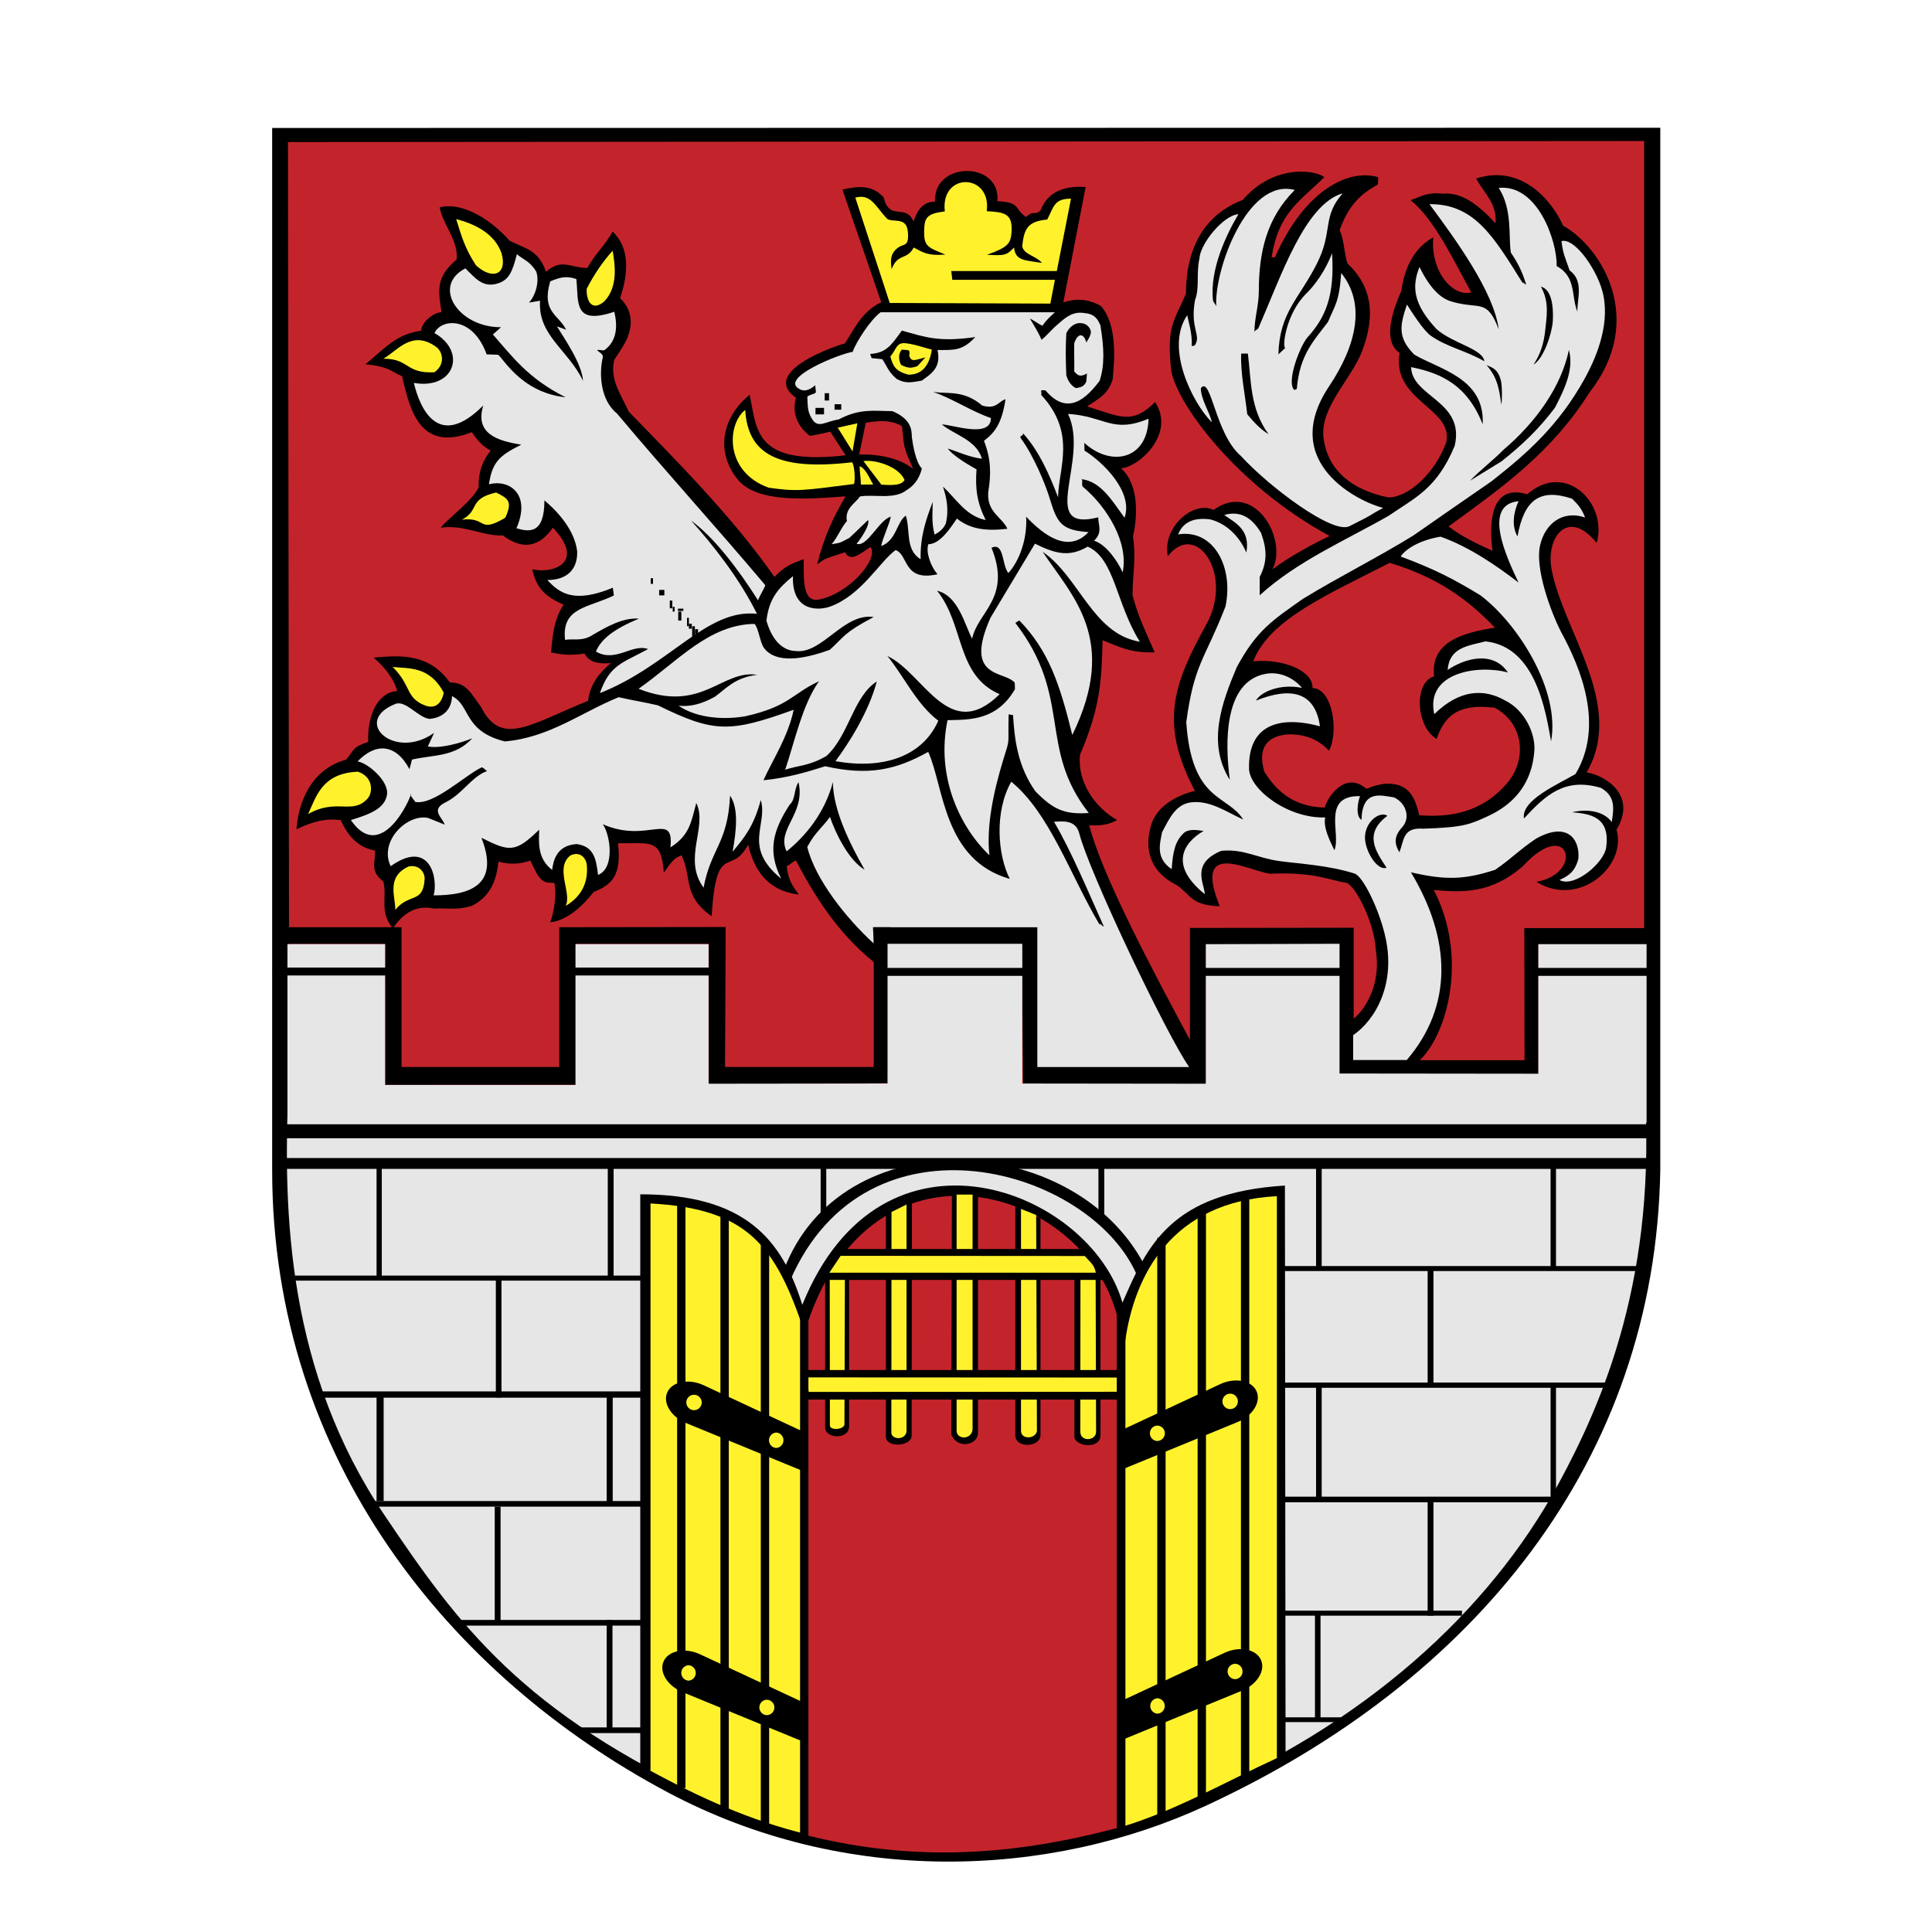
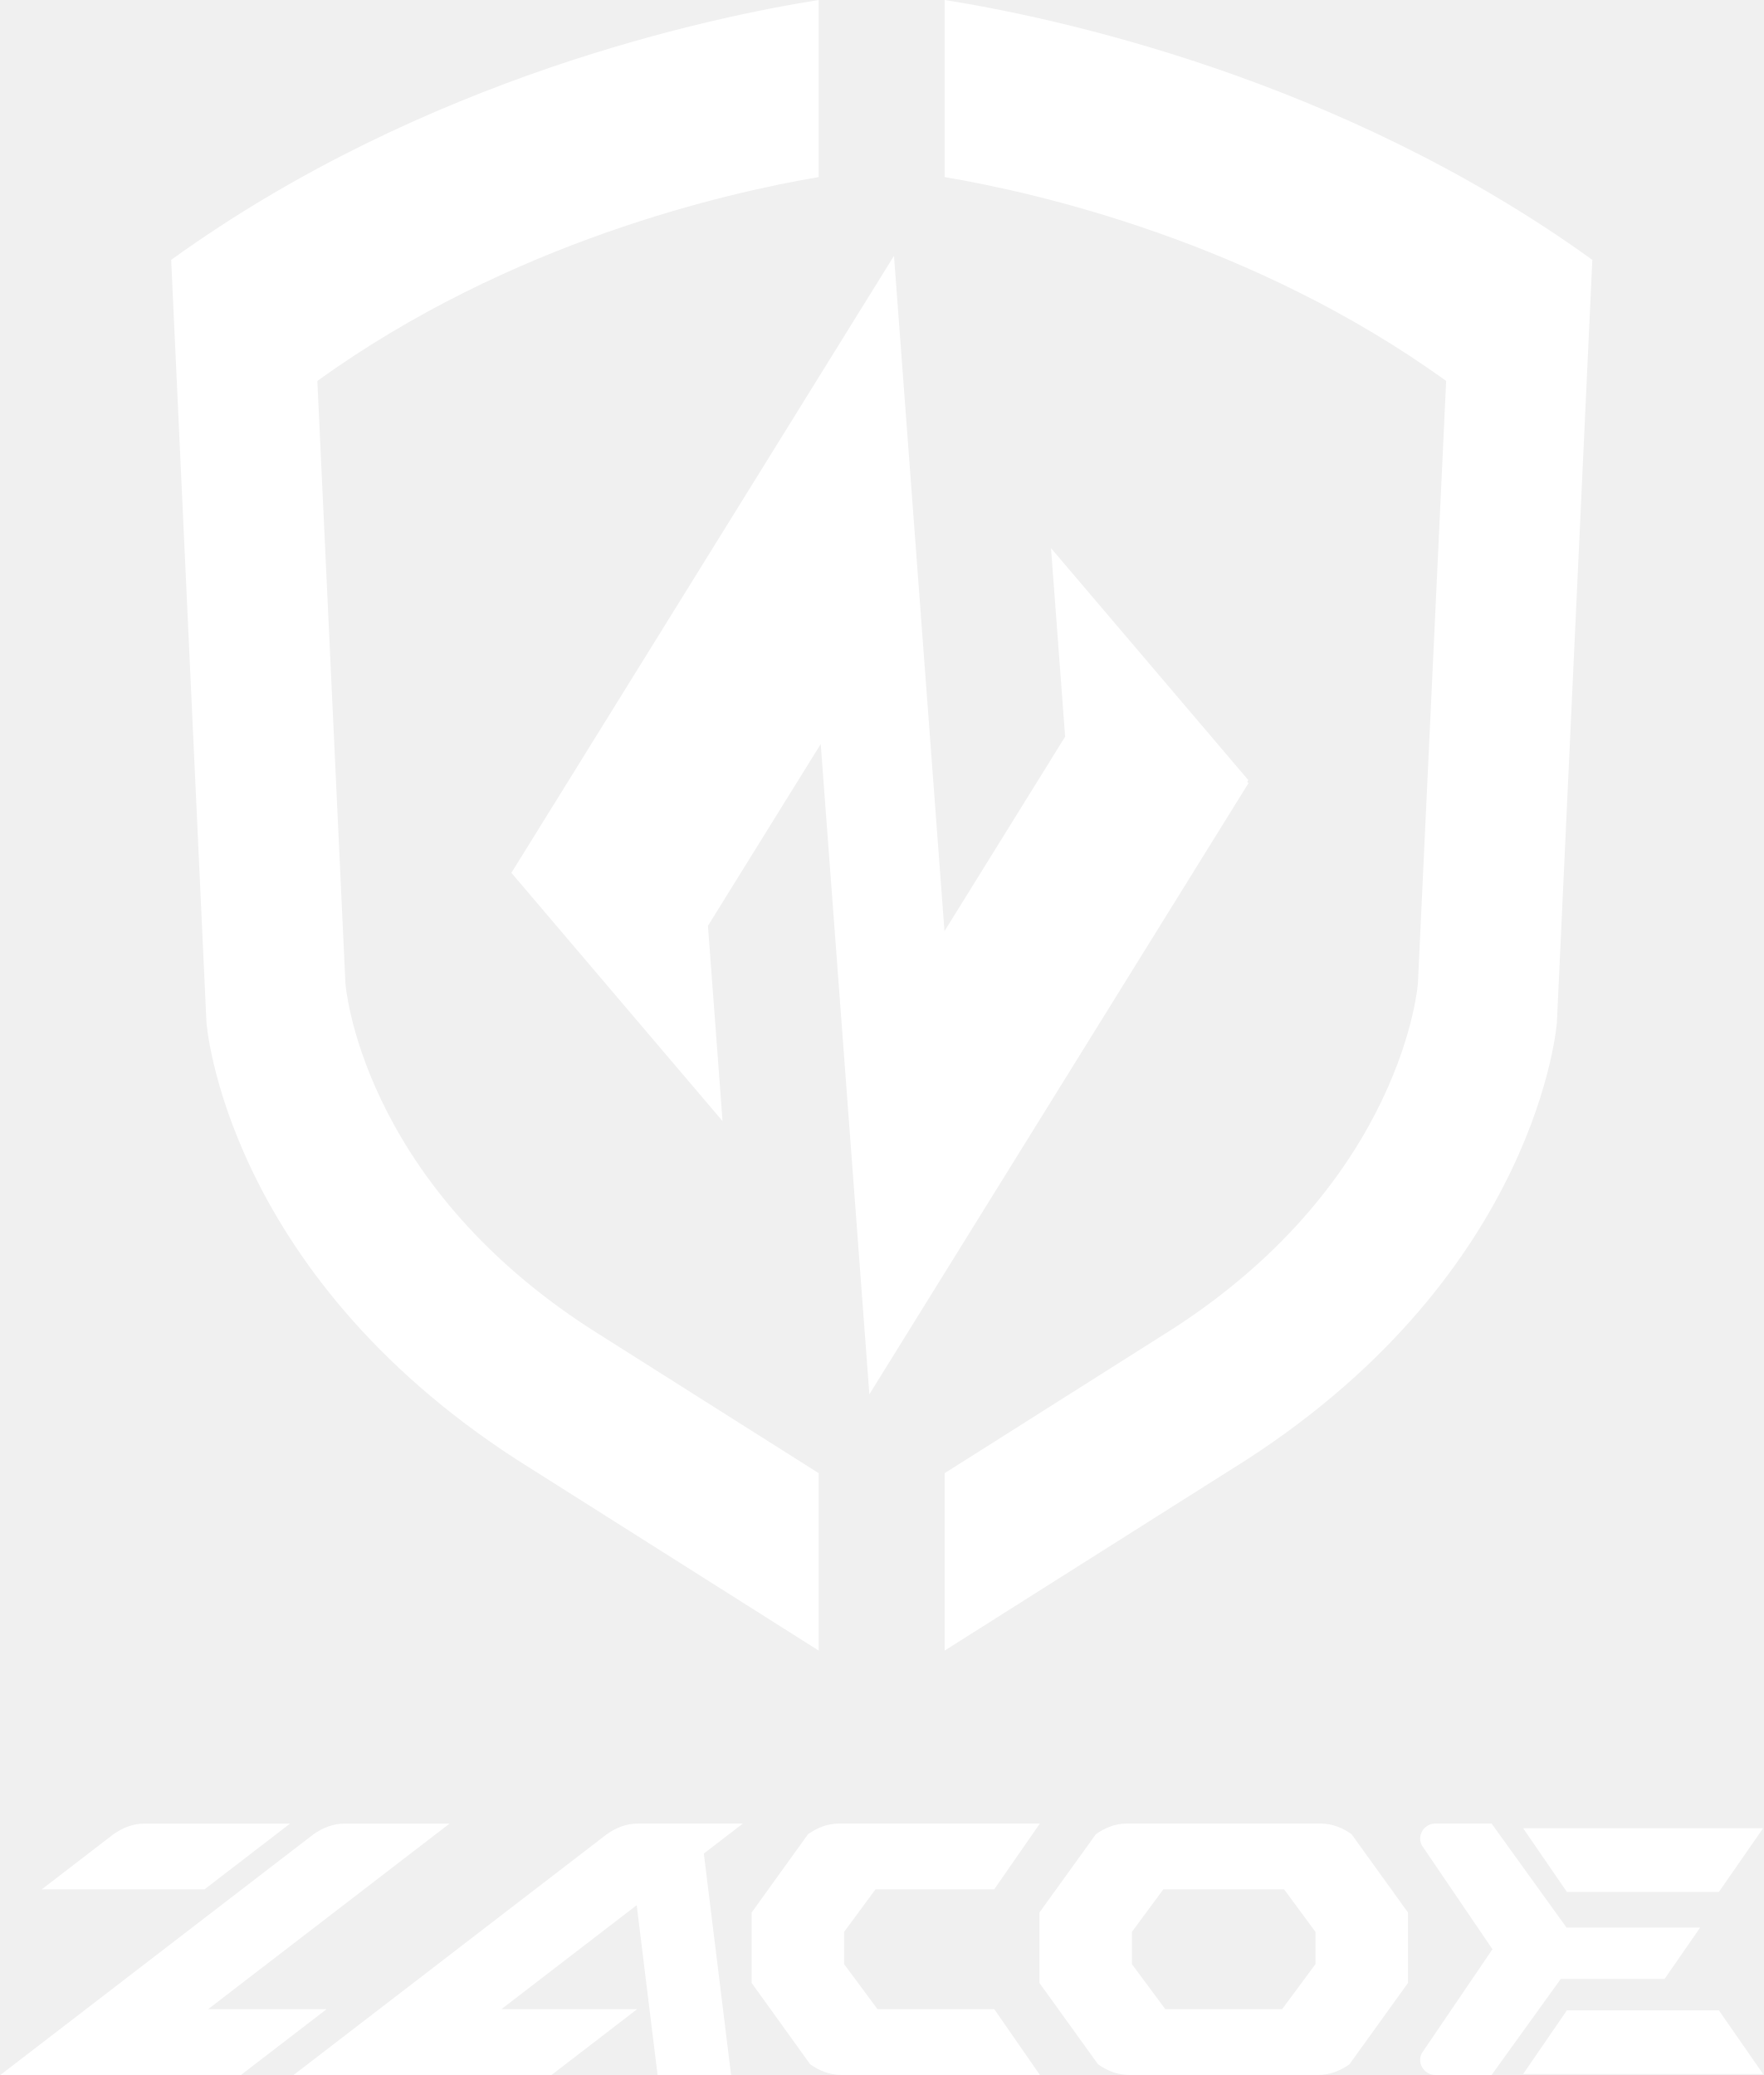
- <svg xmlns="http://www.w3.org/2000/svg" width="2500" height="2500" viewBox="0 0 192.756 192.756">
-   <g fill-rule="evenodd" clip-rule="evenodd">
-     <path fill="#fff" d="M0 0h192.756v192.756H0V0z" />
-     <path d="M27.153 12.768v103.95c0 29.071 17.939 50.652 39.457 62.098 17.71 9.428 38.063 8.554 53.629 1.374 26.783-12.361 44.93-34.4 45.409-63.472V12.747l-138.495.021z" />
-     <path fill="#c3242b" d="M28.734 14.172l.121 94.043 135.18.082V14.069l-135.301.103z" />
-     <path d="M28.797 108.33c-.624 12.973-.021 28.588 9.552 42.821 7.388 10.984 13.714 19.706 32.964 28.532 11.529 5.293 29.987 6.96 47.344-.246 17.356-7.207 29.905-18.646 36.814-31.363 4.412-8.116 9.989-20.881 8.553-40.095l-135.227.351z" fill="#e6e6e7" />
-     <path d="M36.454 36.351c2.352-1.977 3.08-2.935 5.577-3.372 0-.749 1.124-1.79 2.018-1.831-.27-1.936-.707-3.413 1.499-5.245.25-1.831-1.394-3.538-1.686-5.223 2.477-.583 5.328 1.457 6.972 3.33 1.603.832 2.851.874 3.642 3.1 1.623-1.374 2.373-.375 4.141-.375.666-1.332 1.811-2.289 2.497-3.642 2.123 2.019 1.249 5.161.749 6.659 1.25 1.145 1.25 2.643.75 3.912-.416.937-.75 1.332-1.332 2.248-.438 1.936.582 3.288 1.457 5.161 4.89 5.036 10.405 10.572 14.526 16.482 1.145-1.145 1.645-1.27 2.914-1.769.062 1.311-.292 4.37 1.498 4.037 3.039-.583 6.015-4.037 5.182-5.245-.999.624-2.019 1.582-2.539.521-2.143.687-1.956.604-2.788 1.207.646-2.643 1.581-4.662 2.83-6.784-3.913.291-8.845.666-10.76-1.686-2.247-2.768-1.561-6.202 1.187-8.449.749 3.329.354 6.951 9.011 6.097 2.726-.353 5.536-.104 7.304 1.291-.915-2.081-.915-2.04-1.103-4.246-2.247-1.395-5.827.458-9.198.958-1.146-.874-1.832-2.165-1.395-3.809-4.079-2.893 5.91-5.785 4.87-5.39.999-1.499 1.644-3.143 3.642-4.142l-3.871-11.238c1.249-.25 2.872-.625 4.121.791.583 2.435 2.165.541 2.976 2.393.437-1.27 1.02-1.977 2.144-1.977-.188-4.079 6.597-4.058 6.222-.042 2.353.104 1.645.749 2.852 1.581.833-.77.812-.062 1.457-.665.79-2.082 2.727-2.456 4.495-2.331l-2.228 11.508c1.562-.499 2.727-.208 3.746.354 1.624 1.873 1.373 5.14 1.187 7.284-.438 1.54-1.457 1.998-2.56 2.748 3.267.999 4.475 1.873 6.784-.438 2.123 3.247-1.79 6.597-3.413 6.597 1.874 1.644 1.644 4.932 1.207 6.805.333 2.311-.041 3.621-.041 5.889.582 2.186 1.248 3.456 2.205 5.682-2.497.063-3.434-.541-5.202-1.207-.083 4.058-.229 6.701-2.247 11.425-.291 2.664 1.456 5.244 3.704 6.514-.771.437-1.603.583-2.789.521 1.29 4.973 6.14 14.129 10.052 21.414V92.581l16.336-.021v9.074c1.499-1.249 2.706-3.851 2.207-6.868-.126-2.643-1.957-6.306-2.915-6.68-1.685-.25-3.121-1.103-7.596-.916-1.956-.146-7.845-3.663-5.057 3.246-2.83-.104-2.81-1.04-4.224-2.06-.292-.208-3.872-1.603-2.644-5.973.562-2.039 2.768-3.101 4.391-3.475-3.601-6.785-2.122-10.676 1.124-16.586 2.789-4.994-.999-10.488-3.829-6.826-.583-2.934 2.622-5.598 4.557-4.62 4.226-2.996 7.451 3.121 5.869 5.931 1.499-1.145 4.183-2.623 5.724-3.33-9.531-5.161-15.546-13.61-15.838-16.732-.395-4.1.209-4.536 1.498-7.429 0-5.911 3.019-8.366 5.661-9.365 3.247-3.767 7.513-2.893 8.137-2.269-2.456 2.435-4.558 3.496-5.265 8.054.104-.188.292.063.375-.125 2.934-6.618 7.305-8.824 10.28-7.929l-.042.729c-2.164 1.166-3.08 2.56-3.809 4.537.438.978.438 2.248.771 3.33 2.061 1.936 3.143 4.683 1.311 9.136-1.353 2.935-4.161 5.474-3.662 8.512s2.789 4.954 6.431 5.703c1.998 0 4.641-2.373 5.785-5.515.728-3.413-5.473-4.1-4.661-8.907-1.873-1.269-.479-4.682.187-6.222.25-1.895 1.062-4.163 3.185-5.308-.333 3.33 1.914 5.994 3.787 5.494-1.77-3.184-3.684-7.304-6.056-9.198 1.165-.416 1.706-.832 3.267-.645 1.832-.187 3.56 1.165 5.203 2.955.187-1.935-1.104-2.955-1.936-4.474 4.642-1.498 7.659 2.393 8.679 4.703 3.892 2.185 8.262 9.407 2.685 16.566-3.829 6.076-8.657 9.468-14.11 13.443 1.124.874 2.394 1.54 4.392 2.435-.333-2.206-.438-6.826 3.454-5.64 3.85-3.371 8.054.937 6.931 4.849-2.872-3.538-5.058-.541-4.517 2.539 1.104 6.222 7.409 13.59 3.518 20.353 2.06.375 4.994 2.373 2.976 5.723 1.062 3.642-3.746 7.825-7.991 5.203 4.828-.854 3.226-6.556-1.332-1.582-3.184 2.789-6.076 2.643-8.907 2.393 3.393 6.555 1.457 14.214-1.394 16.981h10.446l-.021-13.173h12.528v1.644h-11.113v14.047h-19.874V94.246h-13.298v13.922l-18.251.063-.125-13.985H88.792l-.187 2.81c-4.183-2.893-6.826-6.68-9.198-11.217-.77.416-.166.166-.916.583.146 1.478.75 2.185 1.207 2.83-3.226-.395-4.474-2.56-5.057-4.974-1.748 3.247-3.163-.479-3.642 7.138-2.934-2.081-1.915-3.808-2.997-6.076-.895.291-1.187.957-1.769 1.727-.271-3.475-1.312-2.893-4.578-2.934.374 3.142-.562 4.142-2.415 4.849-1.124 1.436-2.685 2.872-4.35 3.038.375-.937.666-2.768.417-3.933-1.249 0-1.437-.187-2.394-2.227-.978.333-1.977.437-3.184.104-.167 1.582-.625 3.392-2.643 4.412-1.664.478-2.414.187-3.746.271-1.79-.375-3.101.416-4.141 1.977-1.395-1.644-.542-3.101-.958-4.683-1.395-1.061-.749-1.914-.833-3.08-1.645-.312-2.643-1.353-3.413-3.038-1.478-.188-2.727.104-4.412.916.125-2.019 1.061-5.89 4.953-6.951.916-1.103.582-1.207 2.206-1.769-.125-2.519.895-4.953 2.893-5.078-.395-1.353-1.311-2.414-2.351-3.33 2.747-.25 5.514-.416 7.596 2.477 1.686 0 2.102 1.103 3.122 2.456 1.998 4.038 5.036 1.644 10.676-.625.188-1.748 1.249-2.892 2.269-3.766-1.644.146-2.269-.292-2.643-.957-.978.188-2.019.188-3.33-.104.167-1.602.25-3.225 1.25-4.765-2.103-.917-2.748-1.894-3.122-3.538 2.019.5 5.39-.625 2.06-4.141-2.019 2.893-4.183 1.352-4.995.77-1.977.104-3.808-1.103-6.201-.77.999-1.187 2.934-2.456 3.788-3.996-.042-1.645.437-2.747 1.207-3.704-.77-.375-1.353-1.02-1.873-1.832-5.057 1.977-6.16-1.936-6.971-5.598-.916-.293-1.166-.959-3.663-1.167z" />
-     <path d="M75.523 61.24c-1.748-3.517-4.308-6.784-6.576-9.302 2.268 1.644 4.682 4.807 6.68 7.95.167-.458.562-1.041.729-1.499-4.766-5.661-10.031-11.447-14.776-17.107-1.686-1.353-1.831-3.996-1.436-5.64.062-.291-.354-.5-.562-.687.125-.146.624.104.749-.042 1.291-.957 1.27-2.497.958-3.809-4.142 1.395-3.538-.999-3.788-3.267-1.061-.354-1.644-.146-2.601.229-.916 3.08.853 3.33 1.581 4.828l-.916-.333c.666 1.103 2.497 3.704 2.602 5.432-1.499-3.122-4.516-4.516-4.287-7.991l-1.103.188c.645-.687 1.062-2.082.729-3.08-.625-1.062-1.312-1.207-1.936-1.749-.458 1.811-.812 2.539-1.832 2.893-1.582.541-2.352-.562-3.309-1.478-3.413 1.77-.666 5.911 3.559 5.869l-.812.729c1.915 2.164 3.497 4.391 7.263 6.264-4.62-.479-6.41-4.245-6.784-4.245l-1.103-.041c-1.395-3.851-4.537-3.58-5.203-2.123 3.268 1.873 1.978 5.681-2.06 4.974.645 2.684 2.497 6.701 6.93 2.247-.874 2.81 1.395 3.539 3.788 3.913-2.206 1.103-2.893 1.748-3.226 3.954 1.977-.52 4.245.916 2.747 4.392 1.29.375 2.789.583 2.789-2.789 1.499 1.269 3.017 3.059 3.267 5.077.063 1.624-.832 2.872-2.976 2.872 1.249 1.353 2.685 2.352 6.535.771l.104.77c-2.56 1.249-5.244 1.166-4.87 4.433.873-.167 1.707.208 2.83-.541 1.228-.708 2.914-1.706 4.537-1.581-2.456 1.02-3.788 2.039-4.287 3.287 1.977 1.145 3.62-.832 5.202-.25-2.56 1.395-3.809 1.54-4.807 4.392 6.972-2.749 10.635-8.451 15.671-7.91z" fill="#e6e6e7" />
-     <path d="M38.247 35.788c1.374-.749 2.831-2.955 5.286-1.165.583.416.978 1.665-.188 2.518-2.933.146-2.455-1.353-5.098-1.353zM39.178 66.54c1.553.19 3.661-.144 5.095 2.573-.255 1.25-1.001 1.612-1.879 1.265-1.944-.752-1.343-1.984-3.216-3.838zM30.743 81.218c.848-1.873 1.441-4.071 4.958-4.226 1.528.483 1.537 2.058.966 2.688-1.503 1.651-3.085-.078-5.924 1.538zM39.435 90.772c.048-1.232-.963-3.28 1.337-4.324 1.095-.233 1.641.656 1.593 1.281-.163 2.454-1.499 1.326-2.93 3.043zM56.439 90.381c.638-1.307-1.121-3.79.47-5.034 1.015-.474 1.581.327 1.639.957.147 1.654-.449 3.093-2.109 4.077zM46.083 51.845c2.581-.292 1.561 1.436 4.329-.188.771-1.665.25-1.936-.915-2.518-2.83.646-1.602 1.79-3.414 2.706zM45.513 21.859c1.564.41 3.772 1.28 4.517 3.386.628 2.097-.853 2.77-2.539 1.23-1.142-1.736-1.476-3.016-1.978-4.616zM61.124 25.016c.199 1.209.626 3.586-.865 5.084-1.237 1.018-1.771-.12-1.728-1.278.733-1.453 1.702-2.841 2.593-3.806z" fill="#fff22d" />
-     <path d="M105.249 31.155H87.852c-1.041.791-2.414 2.935-2.789 3.954-1.186.146-7.616 2.685-5.181 3.767.52.229 1.061-.104 1.457-.438 0 .208.062.479.062.708-.167.208-.687.229-.854.437.042.666-.021 1.436.416 2.123.625 1.145 1.353.333 2.706.146 2.144-1.145 3.621-.833 5.369-.833 1.749.75 1.936 1.706 1.936 2.581.083.666.375 2.518.999 3.143-.25 1.082-.874 1.769-1.498 2.143-1.249.999-3.268.396-4.683.646-.457.708-1.54 1.186-1.29 2.456-.499.5-1.04 1.811-1.54 2.31.916-.146.77-.104 1.769-.625.687-.624 1.208-1.165 1.873-1.79.229.5-.77 1.935-1.144 2.373 1.061.375 2.248-2.394 3.413-2.706-.125.749-.833 2.164-.957 2.934 1.54-.583 1.54-2.414 2.456-3.038.479 1.457-.083 3.392 1.478 4.35-.042-2.165.458-3.767 1.208-5.723 0 .895-.146 2.06.187 3.268.583-.333.874-.583 1.124-1.124.333-1.478.042-2.643-.291-3.663 1.29 1.166 2.269 2.935 4.266 3.33-.853-1.686-1.061-3.122-.916-5.057-1.248-.687-2.497-1.519-2.871-2.082.916.292 2.227.895 3.413 1.02-.562-1.893-2.747-2.372-3.996-3.413.895-.042 4.89 1.457 4.89-.645-1.873-.625-3.892-1.978-5.764-2.602 1.582.208 3.08-.188 4.89 1.353 1.436.437 1.665-.458 2.331-.624-.375 2.456-1.083 3.33-2.144 4.141.687 1.832.729 3.205.416 5.161-.125 1.998 1.373 2.435 1.915 3.621-2.144.25-3.705.042-5.036-1.02-.583.832-1.645 2.56-2.852 2.56-.271.833.25 2.227.916 2.997-3.455.77-2.872-1.957-4.183-2.415-1.582 1.145-3.413 4.516-6.535 5.64-1.165.416-3.829.52-3.705-3.039-1.436 1.187-2.393 2.206-2.643 4.454.562 1.957 1.623 2.997 2.934 3.018 2.643.312 4.766-3.829 7.763-3.392-2.997 1.582-2.935 1.957-4.37 3.267-4.433 1.624-5.994.625-6.577-.187-.416-.583-.5-1.873-.937-2.394-4.578.063-7.679 3.747-11.571 6.473 6.306 2.497 8.283-1.935 11.841-1.394-2.268.27-3.142 1.415-4.224 2.185-1.27.708-2.477 1.041-3.622.895 1.499 1.062 3.996 1.499 6.639 1.062 4.433-.999 4.661-2.248 7.366-3.497-1.623 2.269-2.414 5.932-3.37 8.824 1.373-.458 2.372-.354 4.12-1.374 2.268-2.102 2.643-5.889 5.015-7.429-.812 3.059-2.789 6.159-4.121 7.95 4.995.895 8.761-.625 10.26-4.038-2.144-1.603-3.476-4.495-5.078-6.451 3.641 1.706 6.139 8.803 11.196 3.808-4.37-1.894-3.496-6.93-6.243-10.322 2.123.5 2.747 3.372 3.496 4.787.583-2.727 3.954-4.059 1.936-9.073 1.29-.604 1.02 1.769 1.686 2.518 1.124-1.249 1.894-3.434 1.77-5.619 1.747 1.832 4.183 3.704 6.222 1.54-2.519-.187-3.08-.77-3.767-3.039-.52-1.79-1.769-4.682-2.976-6.306-.229-.312.332-.229.187-.541 1.645 1.79 2.706 4.288 3.518 6.41.042-2.892 1.873-6.389-1.686-10.218.125-.312-.271-.562.438-.437 2.247 2.643 4.141.687 5.39-.958.52-1.561.457-3.267.083-5.536-.229-.541-.521-1.145-1.581-1.228-1.062-.188-1.77.312-2.582 1.041-.623.499-1.081 1.103-1.705 1.623-.375-.853-.771-1.436-1.166-2.123.333.166.915.562 1.249.729.331-.521.788-.937 1.246-1.353z" fill="#e6e6e7" />
-     <path d="M86.817 35.314c1.623-.104 2.101-.874 3.163-2.331 2.372.666 3.705 1.166 7.325.645-1.291 1.395-2.123 1.291-3.767 1.291.375 1.748-.583 2.351-1.582 3.059-1.082.187-1.644.312-2.518-.188-.874-.77-.958-1.311-1.415-1.956l-1.062-.104-.144-.416z" />
-     <path d="M88.831 35.57c.604-.708.582-1.394 1.457-1.332.916.083 1.852.437 2.685.646-.209 1.269-.75 2.497-2.331 2.497-1.354-.333-1.561-.937-1.811-1.811z" fill="#fff22d" />
-     <path d="M89.97 34.886c.812.062.812-.041.749.646.25.625.583.375 1.603.125l-.792.875c-.437.125-.812.312-1.623-.125.001-.002-.499-.834.063-1.521z" />
-     <path d="M85.335 19.718l3.434 10.509 16.024.063.458-2.373H95.013l-.104-.874h10.53l1.415-7.222c-1.706 0-1.706.812-2.372 2.081-1.873.188-2.311.812-2.497 2.685.187.833 1.353.916 1.977 1.645-1.748-.292-2.643-.188-2.789-1.54-.77.812-.978.812-2.705.728 2.081-.75 2.372-1.082 2.456-2.289.124-1.873-.771-1.956-2.477-2.061.499-3.808-4.641-3.933-4.183.021-1.853.229-2.04.646-2.061 1.998-.021 1.519.396 1.603 2.123 2.31-1.873.146-2.31-.271-3.164-.707-.687 1.312-1.581.52-2.205 2.164-.104-.812-.188-1.561.666-2.164.541-.396 1.083-.042.958-1.54-.125-1.562-1.436-.917-2.061-1.312-1.166-1.206-1.603-2.559-3.185-2.122zM74.349 40.899c.271 4.349 3.122 6.098 10.676 5.223.25.458.312 1.707.187 2.164-5.202.666-5.64.771-8.511.375-4.433-1.581-4.183-6.326-2.352-7.762zM85.766 46.51c0 .562.125 1.249.125 1.832h1.228c-.375-.625-.728-1.583-1.353-1.832z" fill="#fff22d" />
-     <path d="M80.995 43.405l5.494-1.768-.77 3.725-1.248.229-1.686-2.602-1.79.416z" />
-     <path fill="#fff22d" d="M83.581 42.669l1.956-.437-.478 2.81-1.478-2.373z" />
-     <path d="M125.592 29.089c0 1.395-.437 2.643-.437 4.038.083-.25.312-.187.416-.437 2.269-5.202 4.62-12.299 8.387-13.402-2.081 2.373-.937 3.767-2.56 6.992-1.79 3.559-3.746 4.87-3.851 9.074l.688-.646c-.333 0 .042-3.413 2.102-5.431 1.374-1.353 2.227-3.101 2.56-4.017.291 4.35-.707 6.472-2.455 8.408-.708.811-2.144 4.412-1.312 5.244l.25-.104c.291-3.454 1.706-4.807 3.122-6.7.686-1.686 1.103-1.916 1.311-4.87 2.477 3.08 1.52 7.222-1.207 11.3-5.141 7.7 3.162 11.612 5.39 12.133-1.436.77-.77.541-3.371 1.832-1.686.833-8.075-3.996-10.822-7.014-2.58-2.206-2.976-8.074-3.995-6.763 0 1.124.895 2.414 1.104 3.413-1.957-1.956-4.704-7.472-2.456-10.696 0 .27.541 1.79.437 3.08l.292-.042c.729-1.061-.479-1.602.041-4.536.479-1.249.104-2.56.438-4.141.083-1.499 2.394-4.329 3.892-4.434-1.104 1.874-2.872 5.391-2.539 8.575.021.208.271.416.333.624-.249-3.517 3.079-12.882 7.825-11.612-2.813 2.807-3.583 6.22-3.583 10.132z" fill="#e6e6e7" />
-     <path d="M141.62 26.637c-.749 1.915-.687 3.621 1.687 6.181 1.622 1.457 4.64 1.977 4.785 3.226-1.832-1.062-3.725-1.415-5.327-2.539-.749-.52-1.894-2.351-2.394-3.121-.687 2.06-.979 3.267.729 4.994 2.498 1.478 7.076 2.353 6.826 6.951-1.52-3.871-4.1-5.099-7.139-5.702.084 2.997 5.391 3.372 4.35 7.846-1.789 4.329-4.016 5.203-6.597 6.992-4.224 2.415-9.157 4.537-12.86 7.929v-1.832c.77-1.499.728-2.727.146-4.37-.874-1.478-2.019-2.289-3.684-1.811 1.082.77 2.622 1.457 2.206 3.746-.791-1.853-2.227-2.976-3.621-3.31-1.665-.208-2.706.292-3.184 1.499 3.537-.562 5.556 3.247 4.723 7.2-2.122 5.411-3.12 5.702-3.912 11.529.541 7.991 4.1 7.2 5.682 9.718-1.52-.665-3.309-1.976-5.244-1.706-1.457.208-2.081 1.499-2.852 2.976-.207 1.103-.687 2.58.958 3.684.124-1.832.374-2.831 1.228-3.622.541-.479 1.603-.229 1.956-.187-2.019 1.165-3.476 3.413.125 6.306-.062-1.103-1.415-3.06 1.645-4.329 2.268-.208 3.6.728 5.764 1.02 2.144.291 4.891.416 7.533 1.248.833.292 2.353 3.392 2.997 6.015 1.248 4.974-.978 8.636-3.143 10.113v2.478h5.35c4.577-5.349 4.494-11.946.415-18.73 3.497.812 5.39.729 8.408-.25 1.581-1.082 2.497-2.061 4.1-3.121 3.08-1.707 4.35.042 4.203 1.998-.333 1.332-1.02 1.748-1.894 2.144 1.54.812 4.475-1.769 4.662-3.247.437-3.142-1.707-3.351-3.393-3.517 1.645-.375 3.185-.062 3.954.978.146-1.124.499-2.539-1.103-3.413-3.559-1.041-5.453.666-7.659 3.059-.291-1.832 3.33-3.372 5.141-4.433 2.893-4.828.541-10.551-1.436-14.172-1.104-2.164-2.602-6.389-2.103-8.616.5-2.248 2.289-3.558 4.495-2.809-.312-.812-.604-1.187-1.29-1.873-3.226-1.083-4.808.125-5.452 3.767-.624-1.104-.375-2.456.104-3.517-3.642.353-1.207 5.577 0 8.115-2.143-1.644-4.89-3.558-7.783-4.578-2.102.354-3.476 1.227-3.975 1.977 3.309 1.228 5.327 2.268 7.95 3.871 3.684 2.768 7.991 9.427 7.055 14.567-.521-2.809-1.457-9.448-6.556-9.968-1.748.458-3.579.583-3.767 2.851 1.686-1.145 4.516-1.977 6.015.25-3.018-.812-8.263 0-7.347 4.162 2.498-2.457 4.932-2.581 7.055-1.374 2.04.999 3.018 3.371 2.935 4.911-.25 4.308-3.205 5.973-4.641 6.639-1.769.812-2.414 1.124-6.451 1.248-2.04-.145-1.895 1.104-2.373 2.353-.666-1.062-.354-1.811.271-2.498.874-.958.375-2.435-.812-2.976-1.415-.229-3.163-.75-3.246 2.247-.646-.437-.333-1.873-.146-2.372-3.892-.083-1.853 3.829-2.56 5.39-.438-.937-1.124-2.227-.916-3.267-3.745.125-7.617-2.852-7.596-4.912-.083-4.225 2.872-5.307 7.075-4.183-.499-3.538-3.018-3.912-6.389-2.56.521-.916 2.477-1.707 4.599-1.269-.77-.916-2.122-1.686-3.662-1.395-4.142.791-4.037 6.91-3.538 10.572-2.31-3.662-.791-7.721.687-11.238 1.998-3.704 3.601-4.704 6.577-6.805 3.6-2.206 7.449-4.12 11.029-6.327 2.602-1.81 5.202-3.621 7.804-5.411 3.601-2.83 6.743-5.598 9.344-10.322.915-1.686 2.477-4.994 1.831-8.22-.437-2.289-2.788-5.786-4.182-5.432.124 1.186.354 1.623.811 2.935 1.457.999.729 2.955.771 4.1-.625-1.499-.083-3.475-2.061-4.537.042-2.56-1.936-8.199-5.785-7.804 1.394 2.164.957 4.828 1.207 6.451.687 1.02 1.103 1.831 1.498 3.08.125.374-.416-.354-.291 0-2.893-4.62-4.808-7.95-9.323-7.908 2.685 3.621 6.431 8.782 6.909 12.486-1.187-3.08-1.811-1.977-4.558-2.726-.936-.246-2.08-.913-3.35-3.493z" fill="#e6e6e7" />
-     <path d="M125.037 65.977c1.623-4.246 7.741-6.785 13.609-9.823 4.578 1.374 7.659 3.497 10.51 6.473-3.351.499-6.451 1.478-6.077 4.849-2.08.625-1.789 5.057.251 6.243.748-2.123 1.977-3.6 5.826-3.101 3.101 1.749 3.039 5.369 1.249 7.471-2.144 2.519-4.953 3.559-8.804 3.247-.332-1.394-.79-2.726-2.289-3.059-1.623-.354-2.893.499-3.017.396-2.082-1.769-3.851.833-4.121 1.894-3.559-.062-5.14-2.185-6.035-3.579-.895-3.101 1.165-3.662 2.497-3.726 1.665 0 3.019.583 3.954 1.645.999-1.873.375-6.223-1.644-6.264.105-1.688-2.913-2.958-5.909-2.666z" fill="#c3242b" />
-     <path d="M106.556 41.294c3.704.229 4.412 1.997 8.032.479-.082 4.058-3.704 4.87-6.409 2.414l.021.77c1.789 1.104 4.91 4.1 3.995 6.701-1.207-1.644-2.331-3.621-4.287-3.85.167.188-.062.604.146.77 2.414 2.019 4.578 5.577 3.954 8.533-.5-1.124-1.645-2.789-2.851-3.164.874-.853.416-1.52.416-2.331-6.139 1.54-.811-5.744-3.017-10.322zM103.257 54.244c2.144 1.061 3.476 1.332 5.265.292 2.706 1.207 2.811 5.68 5.203 9.489-4.703-.77-6.056-6.493-9.697-8.969 2.955 4.454 7.616 8.74 2.955 18.271-1.249-5.099-2.373-8.429-5.286-11.425-.104.062-.292.167-.396.25 5.744 7.43 2.227 12.466 7.325 18.958-2.455.188-3.6-.396-5.327-2.164-1.748-2.477-2.081-5.12-2.227-7.596a16.152 16.152 0 0 0-.438-.083c-.083 3.392.167 2.227-.52 4.474-.979 3.184-1.729 6.701-1.396 9.594-2.892-2.747-5.368-7.783-4.183-13.485 2.269-.042 4.911.021 6.722-3.08 0-.229 0-.458-.021-.666-1.04-1.207-5.14-.354-2.414-6.472a2575.96 2575.96 0 0 1 4.435-7.388z" fill="#e6e6e7" />
-     <path d="M118.645 106.458h-15.15V92.515H87.096l.083 1.624c-2.726-2.498-5.827-6.368-6.639-9.636.771-1.456 1.499-1.935 2.269-2.997.5 1.499 1.811 4.287 3.455 5.265-1.436-2.518-3.164-5.973-3.164-8.74-.832 3.142-2.788 5.431-4.619 6.909-1.062-2.206 1.915-3.725 1.186-6.909-.499.812-.271 1.707-.895 2.268-1.645 2.56-2.227 4.579-.833 7.367-3.891-3.184-1.29-5.37-2.039-7.846-.729 2.727-1.686 3.788-2.81 5.162.375-2.081.625-4.328-.25-5.599-.229 4.787-1.915 5.266-2.643 9.178-2.123-2.893.437-6.077-.729-8.449-.52 1.936-.666 3.225-2.58 4.433.375-3.705-2.269-.333-6.743-2.31.77 1.123 1.208 4.391-.479 5.057-.187-1.54-.375-2.831-2.122-3.08-1.978.125-2.332 1.582-2.456 2.58-1.478-1.123-1.333-2.726-1.291-4.017-2.393 2.332-2.976 2.207-5.765.812 1.874 4.766-1.207 5.744-4.766 5.744.458-1.623-.333-5.702-4.287-2.914-1.207-2.497 1.665-5.265 3.746-4.807l1.644.666c-.229-.728-1.437-1.457.041-2.206 1.728-.832 2.602-2.56 4.183-3.143-.333-.229-.229-.25-.521-.375-1.706.812-4.807 3.809-6.638 3.455l-.517-.707c.604-.978-2.601 7.326-5.91 2.519 1.977-.604 3.351-1.165 3.6-2.498.25-1.374-1.935-3.226-2.934-3.351 1.769-1.853 3.788-1.831 5.182.771l.249-.958c2.206-.499 4.287-.25 6.015-2.122-1.062.437-3.184 1.061-4.433.812l.624-1.353c-3.933 2.809-8.262-1.145-3.85-2.893 1.02-.396 2.31 1.415 3.413 1.498.915-.083 2.164-.583 2.227-2.269 1.873.916 1.104 3.476 5.266 4.516 4.433-.374 7.658-2.914 11.362-4.412 1.457.333 2.477.479 3.913.812 5.597 2.748 7.158 2.748 13.547.438-.583 2.747-2.123 5.036-3.018 7.034 2.352-.229 4.329-.812 6.16-1.394 4.266.958 7.013.395 10.28-1.436 1.582 3.517 1.498 10.78 8.137 12.674-1.207-2.373-1.561-6.681.146-9.698 3.85 3.143 5.911 9.406 8.846 14.317-.167-.499.52.479.332 0-1.436-3.184-3.142-7.304-4.911-10.321.854-.042 2.164-.229 2.519 1.165.956 3.808 8.759 20.206 10.966 23.307z" fill="#e6e6e7" />
-     <path d="M28.845 92.508h11.217v13.943h15.733V92.508l16.606-.021-.062 13.964h14.838V92.508H88.8l-.229 15.566-17.855.147V94.173H57.438v14.048h-19V94.173H27.243l1.602-1.665z" />
-     <path fill="#e6e6e7" d="M28.678 94.201h9.739v14.048h19V94.201h13.278v13.923l17.855-.021V94.16h13.443v13.943l18.314.021V94.201l13.339-.041v12.944l19.833.021V94.201h10.801v17.793l-135.602.147v-17.94z" />
-     <path d="M28.124 115.537h136.571v1.083H28.124v-1.083zM28.343 112.169h136.572v1.395H28.343v-1.395zM27.208 96.534H39.21v.79H27.208v-.79zM56.646 96.534h14.891v.79H56.646v-.79zM87.916 96.57h14.89v.791h-14.89v-.791zM119.44 96.57h14.891v.791H119.44v-.791zM152.797 96.57h11.719v.791h-11.719v-.791z" />
-     <path d="M37.57 115.977h.52v11.737h-.52v-11.737zM81.874 115.903h.562v5.654h-.562v-5.654zM109.592 115.903h.582v5.613h-.582v-5.613zM131.304 115.903h.562v10.514h-.562v-10.514zM131.304 138.385h.562v11.098h-.562v-11.098zM131.194 160.902h.554v10.821h-.554v-10.821zM142.436 149.699h.582v11.494h-.582v-11.494zM142.436 126.595h.582v11.6h-.582v-11.6zM154.701 115.866h.541v10.637h-.541v-10.637zM154.701 138.312h.541v12.007h-.541v-12.007zM37.57 139.19h.707v10.569h-.707V139.19zM49.47 127.291h.562v12.136h-.562v-12.136zM60.527 139.3h.604v10.761h-.604V139.3zM49.36 150.321h.583v11.406h-.583v-11.406zM60.527 161.635h.579v10.875h-.579v-10.875z" />
-     <path d="M28.818 127.767v-.5h35.821v.5H28.818zM127.862 126.814v-.5h35.82v.5h-35.82zM128.045 138.459v-.521h32.602v.521h-32.602zM128.082 149.882v-.562h26.738v.562h-26.738zM127.862 161.195v-.499h17.998v.499h-17.998zM127.716 171.803v-.455c0-.007.005-.012.01-.012h6.128c.005 0 .01.005.01.012v.455c0 .006-.005.012-.01.012h-6.128a.013.013 0 0 1-.01-.012zM31.712 139.446v-.624h32.913v.624H31.712zM36.655 150.321v-.562H64.36v.562H36.655zM45.846 162.185v-.563h18.41v.563h-18.41zM57.964 172.912v-.566h6.818v.566h-6.818z" />
-     <path d="M60.637 115.903h.583v11.794h-.583v-11.794zM63.88 119.156c10.441 0 14.128 4.471 16.165 11.029 7.954-19.717 28.729-11.455 31.944-.213 2.444-5.643 4.803-10.987 16.208-11.689l.064 56.976-15.607 6.644c-12.756 2.811-23.647 3.854-33.381.83-5.875-1.405-10.398-3.13-15.394-6.196v-57.381h.001z" />
-     <path d="M64.901 120.07c9.697.521 12.486 4.184 15.358 12.841 8.345-23.329 31.84-10.967 31.278.812.188-.5.521.604.729.042.915-6.452 4.558-13.881 15.129-14.422v56.063c-5.099 2.352-10.009 5.182-15.233 6.785-12.382 2.746-22.122 3.308-31.674.811-5.702-1.373-10.738-3.704-15.587-6.326V120.07z" fill="#fff22d" />
-     <path d="M80.222 133.092c6.576-22.164 29.822-14.151 31.549-.104v49.301c-10.656 2.893-20.603 3.476-31.133.853l-.416-50.05z" fill="#c3242b" />
-     <path d="M88.38 120.818c.888 0 1.685-1.023 2.604-1.023l-.03 23.442c0 1.109-2.696 1.258-2.573 0v-22.419h-.001z" />
-     <path d="M88.946 120.919l1.498-.747v22.675c-.17.896-1.514.768-1.514.086l.016-22.014z" fill="#fff22d" />
-     <path d="M82.325 126.98c.889 0 1.808.182 2.39.016v15.311c0 1.373-2.42 1.236-2.39.105V126.98z" />
-     <path d="M82.783 127.573l1.513-.299-.046 14.854c-.093.538-1.451.597-1.451.09l-.016-14.645z" fill="#fff22d" />
-     <path d="M107.193 127.26c.889 0 1.746.109 2.604.046v15.885c0 1.508-2.788 1.12-2.604 0V127.26z" />
-     <path d="M107.798 127.122l1.513-.22.046 15.931c.03.923-1.574 1.063-1.574.015l.015-15.726z" fill="#fff22d" />
-     <path d="M94.97 119.049c.889 0 1.686-.044 2.604-.044v23.929c0 1.307-2.114 1.66-2.665.178l.061-24.063z" />
-     <path d="M95.442 119.183h1.591v23.442c-.124 1.062-1.591.996-1.591.133v-23.575z" fill="#fff22d" />
-     <path d="M101.299 120.398c.888 0 1.531.885 2.512 1.152v21.623c0 1.235-2.542 1.379-2.512 0v-22.775z" />
-     <path d="M101.866 120.616l1.513.606.076 21.569c-.169.795-1.589.857-1.589-.042v-22.133z" fill="#fff22d" />
-     <path d="M80.537 139.64l-.354-2.955h31.639l-.048 2.955H80.537z" />
-     <path d="M80.679 138.872l-.152-1.45 31.121.016c.508.57.051 1.111.178 1.42l-31.147.014z" fill="#fff22d" />
-     <path d="M82.549 127.695l1.826-3.08h23.491l2.226 3.08H82.549z" />
-     <path d="M82.743 126.979l1.128-1.684 24.354.016c.482.571.966.865 1.104 1.668H82.743z" fill="#fff22d" />
-     <path d="M78.828 127.762c7.658-17.669 30.03-11.218 34.608-.521.146.354.416-.791.687-1.124-7.097-13.34-30.279-14.505-35.939.646l.644.999zM79.906 131.428h.666c.046 0 .083.154.083.343v51.428c0 .188-.037.343-.083.343h-.666c-.045 0-.083-.154-.083-.343v-51.428c.001-.189.038-.343.083-.343zM71.899 121.103h.791c.011 0 .021.044.021.098v59.325c0 .054-.009.098-.021.098h-.791c-.011 0-.021-.044-.021-.098V121.2c0-.054.01-.097.021-.097zM75.947 123.959h.75c.023 0 .042.086.042.19v57.785c0 .105-.019.191-.042.191h-.75c-.022 0-.042-.086-.042-.191v-57.785c.001-.104.02-.19.042-.19zM67.558 119.931h.832v58.465h-.832v-58.465zM120.299 120.627h-.791c-.012 0-.021.044-.021.098v59.324c0 .055.009.098.021.098h.791c.012 0 .021-.043.021-.098v-59.324c-.001-.054-.009-.098-.021-.098zM116.25 123.482h-.749c-.022 0-.042.086-.042.191v57.785c0 .105.02.19.042.19h.749c.023 0 .042-.085.042-.19v-57.785c0-.105-.019-.191-.042-.191zM124.641 119.455h-.833v58.466h.833v-58.466z" />
-     <path d="M69.827 165.041l10.145 4.729-.103 3.886-11.779-4.836c-1.476-.609-2.358-1.987-1.884-3.058l.005-.013c.475-1.07 2.134-1.395 3.616-.708z" />
-     <path d="M68.694 166.139a.772.772 0 0 1 0 1.541.772.772 0 0 1 0-1.541zM76.493 169.58c.423 0 .77.347.77.771a.772.772 0 0 1-.77.771.772.772 0 0 1 0-1.542z" fill="#fff22d" />
-     <path d="M70.194 138.201l10.143 4.73-.102 3.887-11.78-4.836c-1.475-.61-2.357-1.988-1.883-3.059l.005-.013c.475-1.07 2.133-1.395 3.617-.709z" />
-     <path d="M69.243 139.153c.423 0 .77.347.77.771s-.347.771-.77.771c-.424 0-.771-.347-.771-.771s.347-.771.771-.771zM77.445 142.925a.772.772 0 0 1 0 1.541.772.772 0 0 1 0-1.541z" fill="#fff22d" />
-     <path d="M122.188 164.894l-10.145 4.73.104 3.886 11.778-4.836c1.476-.609 2.357-1.987 1.884-3.058l-.006-.014c-.475-1.07-2.133-1.395-3.615-.708z" />
-     <path d="M123.248 165.992a.772.772 0 0 0-.771.77c0 .425.346.771.771.771a.772.772 0 0 0 0-1.541zM115.485 169.435a.772.772 0 0 0 0 1.541.772.772 0 0 0 0-1.541z" fill="#fff22d" />
-     <path d="M121.747 138.092l-10.144 4.73.103 3.886 11.78-4.836c1.475-.609 2.357-1.987 1.883-3.059l-.006-.012c-.474-1.071-2.132-1.396-3.616-.709z" />
-     <path d="M122.734 139.044a.772.772 0 1 0 .771.771.773.773 0 0 0-.771-.771zM115.448 142.229a.772.772 0 0 0 0 1.541.772.772 0 0 0 .771-.771.772.772 0 0 0-.771-.77z" fill="#fff22d" />
-     <path d="M111.443 131.172h.819c.012 0 .021.037.021.084v51.013c0 .046-.009.084-.021.084h-.819c-.012 0-.021-.038-.021-.084v-51.013c0-.047.01-.084.021-.084zM108.383 34.179c.146-.333.333-.416.458-.999 0-.416-.396-.936-.999-.936-.396-.063-1.062.187-1.456.999-.083 1.395-.063 2.747 0 4.204.187.604.457.999.937 1.27.728-.062.915-.333 1.061-.666l.062-.791c-.458.25-.811.396-1.269-.208.02-.957-.021-1.853 0-2.81.394-1.145.998-.937 1.206-.063zM81.361 40.696h.854v.646h-.854v-.646zM82.716 39.231h-.436v.729h.436v-.729zM83.266 40.33h.666v.542h-.666v-.542z" />
-     <path d="M86.147 46.007c1.124-.187 3.517.521 4.1 1.874-.333.687-1.79.479-2.31.479l-1.79-2.353z" fill="#fff22d" />
-     <path d="M123.834 35.277h.667c.333 2.622.187 5.494 2.06 8.033-.79-.458-1.456-1.186-2.122-1.977-.21-1.936-.688-4.1-.605-6.056zM156.531 34.911c.479 1.811-.271 3.621-1.394 5.765-1.603 2.123-3.205 3.663-5.328 5.349l-3.143 1.935c1.041-1.083 2.29-2.019 3.33-3.08 3.331-2.831 5.786-6.369 6.535-9.969zM148.315 36.428c.542.25 1.145.354 1.437 1.581.124.521.124 1.853.041 2.373-.208-1.332-.291-2.602-1.478-3.954zM138.421 81.392c-.666-.458-2.061.395-2.227 1.935-.146 1.332 1.145 3.6 2.144 3.247-.999-1.541-2.373-3.351.083-5.182zM153.739 28.602c.568.14 1.321.817 1.182 3.473-.081 1.142-.878 3.689-1.927 4.303.689-.995 1.053-2.183 1.177-3.456.116-1.229.449-2.744-.432-4.32zM64.921 57.686h.229v.562h-.229v-.562zM65.764 58.857h.519v.541h-.519v-.541zM66.825 59.919h.25v.77h-.25v-.77zM67.118 60.542h.188v.478h-.188v-.478zM68.181 60.725h-.542v.229h.542v-.229zM67.667 61.017h.312v.895h-.312v-.895zM68.546 61.64h.187v.832h-.187v-.832z" />
-     <path d="M68.729 62.226h.292v.499h-.292v-.499zM69.059 62.482h.27v1.061h-.27v-1.061zM69.352 62.775h.291v.52h-.291v-.52z" />
+ <svg xmlns="http://www.w3.org/2000/svg" version="1.1" id="圖層_1" x="0px" y="0px" viewBox="0 0 888 1045" style="enable-background:new 0 0 888 1045;" xml:space="preserve">
+   <style type="text/css">
+ 	.st0{fill:#FFFFFF;}
+ </style>
+   <g>
+     <g>
+       <g>
+         <path class="st0" d="M226.36,918.4h-53.04c-5.74,0.06-10.7,2.06-15.42,5.34L0.22,1044.96h53.5H53.7h67.66l43.09-33.11H104.8     L226.36,918.4z" />
+         <path class="st0" d="M146.04,918.4h-73.5c-5.71,0.06-10.68,2.06-15.4,5.34l-36.13,27.77h81.96L146.04,918.4z" />
+       </g>
+       <path class="st0" d="M441.84,1011.83l-16.8-22.68v-16.21l15.82-21.45h59.78l22.97-33.11h-57.1h-36.77h-7.44    c-5.71,0.04-10.68,2.06-15.4,5.32l-28.41,39.47v35.48l29.5,40.99c4.7,3.26,9.69,5.26,15.4,5.32h100.23l-22.97-33.13H441.84z" />
+       <path class="st0" d="M680.56,923.7c-4.72-3.26-9.69-5.28-15.42-5.32h-5.82h-1.6h-35.56h-11.93h-35.54h-1.62h-5.82    c-5.74,0.04-10.68,2.06-15.4,5.32l-28.44,39.47v35.48l29.52,40.99c4.72,3.26,9.67,5.26,15.4,5.32h22.07h51.59h22.07    c5.74-0.06,10.71-2.06,15.42-5.32l29.5-40.99v-35.48L680.56,923.7z M662.41,989.15l-16.8,22.68h-2.91h-53.02h-2.91l-16.82-22.68    v-16.21l15.84-21.45h60.8l15.82,21.45V989.15z" />
+       <g>
+         <path class="st0" d="M838.19,996.61l17.92-25.86h-67.3l-37.73-52.38h-28.29c-4.24,0-7.67,3.41-7.67,7.63     c0,1.18,0.31,2.29,0.81,3.3l35.58,52.36l-35.58,52.38c-0.5,1-0.81,2.1-0.81,3.31c0,4.2,3.45,7.65,7.67,7.65h28.29l34.84-48.39     H838.19z" />
+         <polygon class="st0" points="865.54,952.8 887.78,920.75 766.98,920.75 788.99,952.8    " />
+         <polygon class="st0" points="788.99,1012.45 766.98,1044.5 887.78,1044.5 865.54,1012.45    " />
+       </g>
+       <path class="st0" d="M374.06,918.38h-53.06c-5.74,0.04-10.68,2.06-15.4,5.32l-157.72,121.26h55.27h6.26h68.34l43.09-33.13h-68.34    l68.11-52.36l10.5,85.49h37.02l-13.72-111.49L374.06,918.38z" />
+     </g>
+     <g>
+       <path class="st0" d="M412.25,741.92L297.4,669.26c-116.42-75.2-123.46-174.01-123.46-174.01L159.8,191.86    c97-70.06,206.24-94.87,252.44-102.69V0C358.06,8.61,213.75,38.78,86.19,130.88l17.77,384.03c0,0,8.93,124.96,156.31,220.22    l151.97,96.12V741.92z" />
+       <path class="st0" d="M475.67,741.92l114.85-72.67c116.43-75.2,123.46-174.01,123.46-174.01l14.22-303.38    C631.2,121.8,521.96,96.99,475.67,89.17V0c54.18,8.61,198.58,38.78,326.14,130.88l-17.85,384.03c0,0-8.92,124.96-156.23,220.22    l-152.05,96.12V741.92z" />
+       <polygon class="st0" points="437.76,702.19 628.67,394.39 628.04,393.75 628.59,392.88 529.23,276.06 536.34,371 475.59,468.94     450.16,128.83 296.06,377.4 257.51,439.57 363.83,564.6 356.48,466.26 413.27,374.71   " />
+     </g>
  </g>
</svg>
